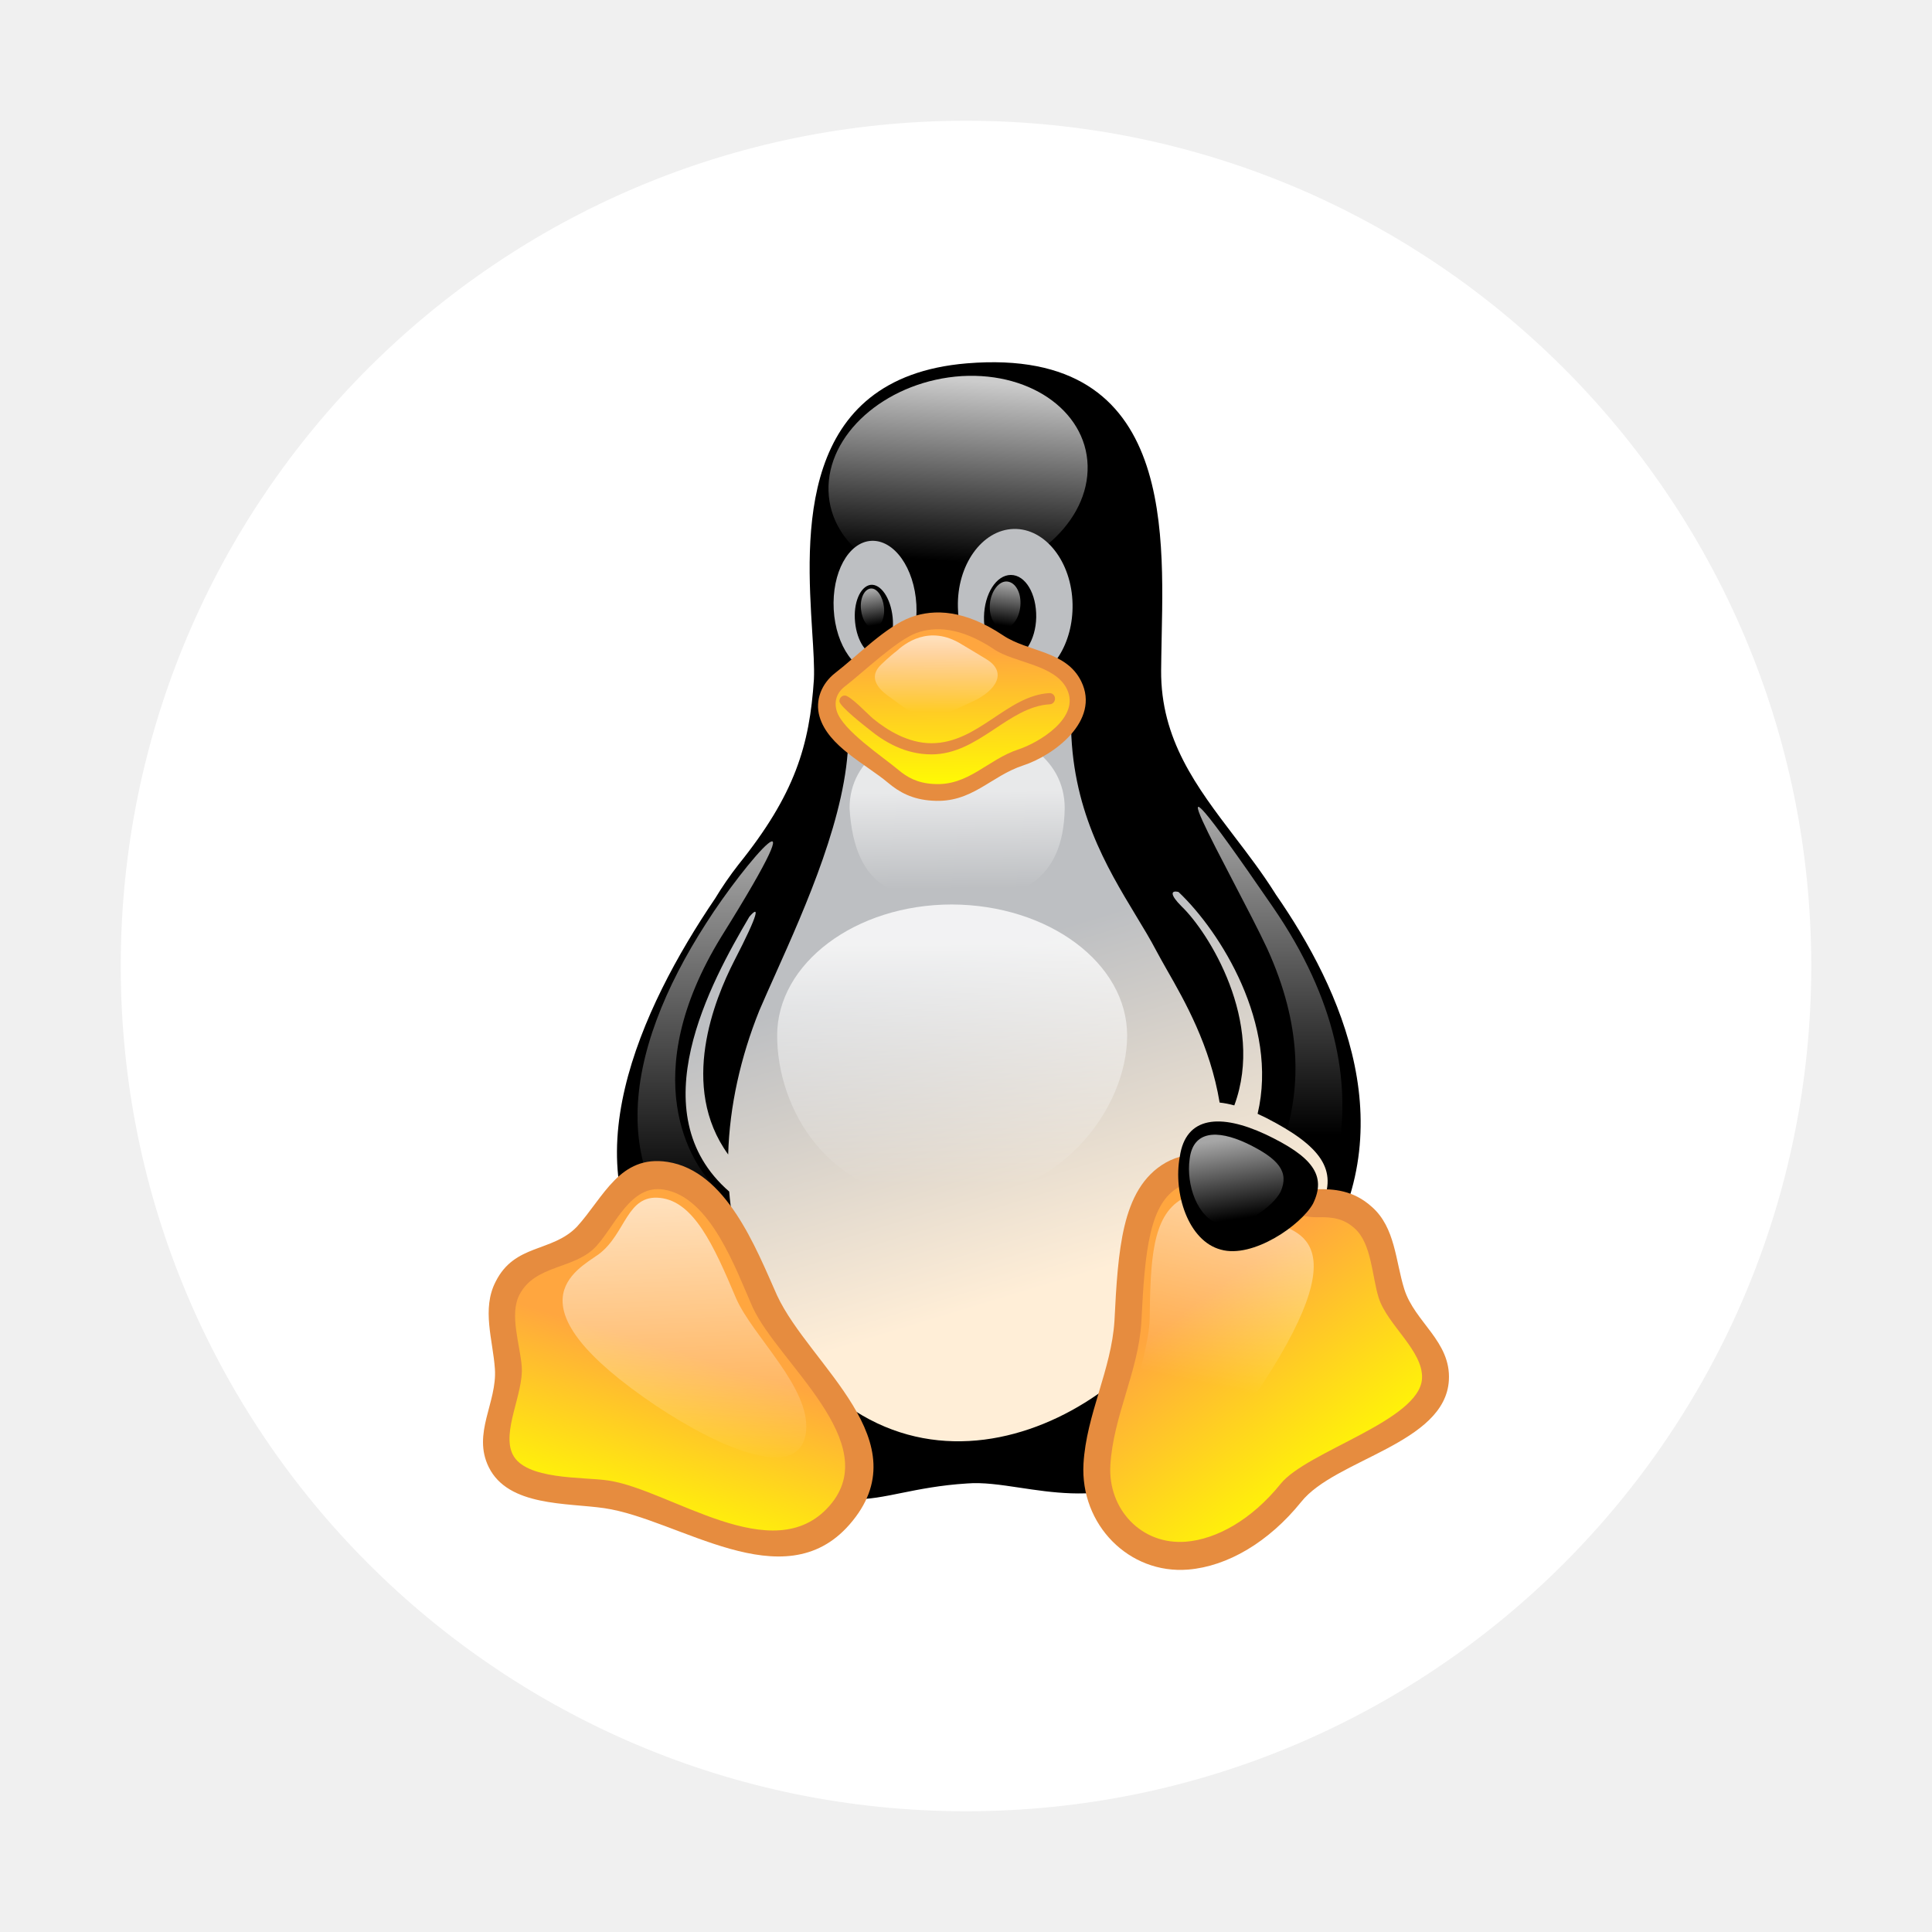
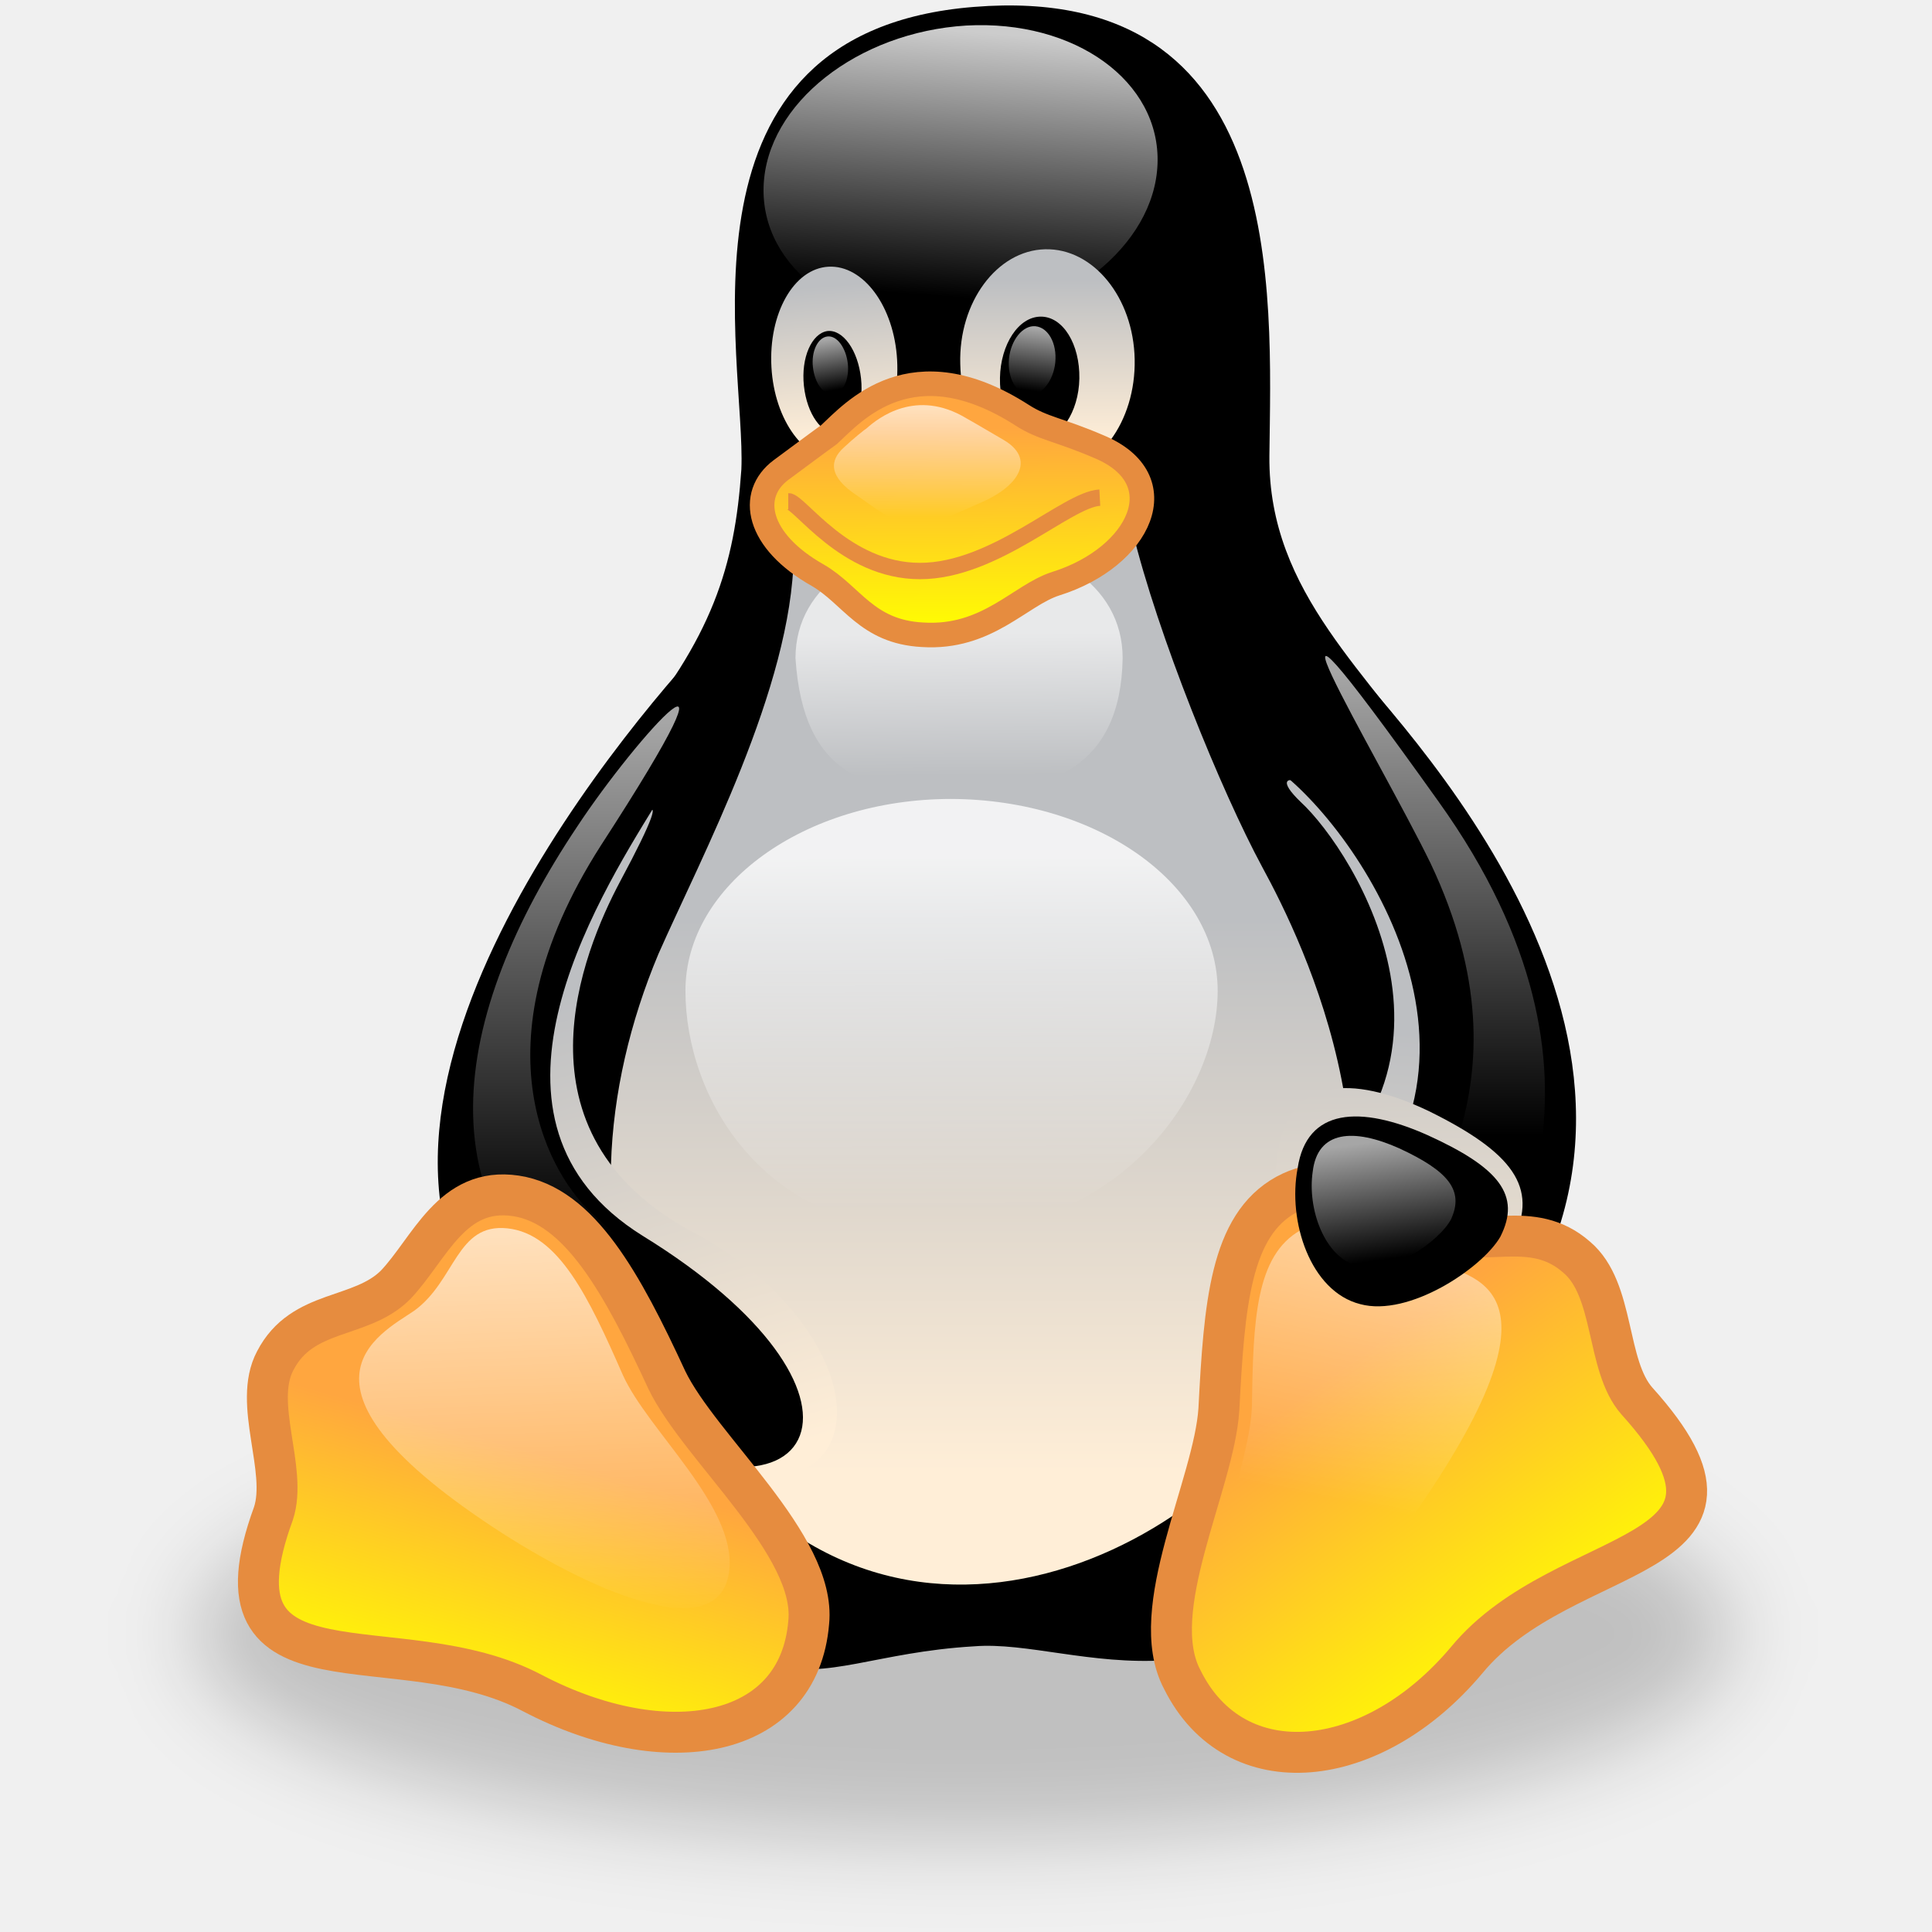
- <svg xmlns="http://www.w3.org/2000/svg" width="800px" height="800px" viewBox="0 0 32 32" fill="none">
-   <path d="M30 16C30 23.728 23.735 30 16 30C8.265 30 2 23.728 2 16C2 8.265 8.265 2 16 2C23.735 2 30 8.265 30 16Z" fill="white" />
-   <path d="M11.306 21.91C11.181 21.723 11.071 21.471 10.982 21.17C9.376 19.358 10.617 16.692 11.845 14.881C11.962 14.687 12.091 14.5 12.23 14.322C13.167 13.158 13.409 12.348 13.481 11.252C13.49 11.048 13.473 10.778 13.453 10.468C13.354 8.884 13.19 6.252 16.016 6.018C19.549 5.727 19.261 8.971 19.235 10.873C19.234 10.952 19.233 11.028 19.232 11.102C19.223 12.249 19.821 13.034 20.445 13.854C20.674 14.153 20.905 14.457 21.112 14.784C21.118 14.794 21.124 14.804 21.13 14.813C22.222 16.388 23.299 18.737 21.799 20.965C21.589 21.726 21.27 22.424 20.843 22.992C19.314 25.005 17.954 24.801 16.892 24.641C16.572 24.593 16.279 24.549 16.016 24.571C15.58 24.598 15.23 24.668 14.928 24.729C13.761 24.965 13.305 25.057 11.306 21.91Z" fill="#000000" />
-   <path d="M18.014 7.795C17.981 8.727 16.992 9.537 15.806 9.612C14.621 9.687 13.691 8.979 13.723 8.046C13.756 7.114 14.745 6.304 15.931 6.229C17.116 6.161 18.047 6.862 18.014 7.795Z" fill="url(#paint0_linear_87_7435)" />
-   <path fill-rule="evenodd" clip-rule="evenodd" d="M15.866 10.061C15.875 10.568 16.107 11 16.433 11.195C15.37 11.1 14.051 11.489 14.051 12.225C14.035 13.47 13.342 15.02 12.843 16.135C12.745 16.354 12.654 16.557 12.577 16.737C12.269 17.502 12.083 18.32 12.061 19.122C11.243 17.995 11.838 16.548 12.158 15.921C12.585 15.095 12.576 14.992 12.411 15.185C11.776 16.265 10.58 18.433 12.078 19.736C12.125 20.318 12.267 20.881 12.518 21.399C14.523 25.442 18.276 23.782 19.514 21.685C19.679 21.387 19.812 21.099 19.918 20.82C19.98 20.859 20.046 20.89 20.117 20.909C20.739 21.093 21.669 20.392 21.892 19.957C22.16 19.378 21.885 18.983 20.968 18.514C20.922 18.491 20.875 18.469 20.83 18.448C21.181 16.968 20.212 15.428 19.52 14.774C19.391 14.742 19.373 14.816 19.573 15.015C20.009 15.433 20.957 16.923 20.444 18.309C20.36 18.286 20.278 18.27 20.201 18.262C20.043 17.316 19.623 16.58 19.329 16.066C19.263 15.949 19.203 15.844 19.154 15.751C19.055 15.562 18.937 15.366 18.811 15.159C18.328 14.359 17.739 13.384 17.739 11.939C17.665 11.621 17.365 11.409 16.966 11.292C17.429 11.199 17.777 10.657 17.765 10.007C17.752 9.305 17.313 8.747 16.789 8.761C16.265 8.775 15.846 9.36 15.866 10.061ZM16.298 10.217C16.291 10.605 16.475 10.918 16.717 10.918C16.953 10.918 17.156 10.605 17.163 10.224C17.169 9.836 16.986 9.523 16.743 9.523C16.501 9.523 16.305 9.836 16.298 10.217Z" fill="url(#paint1_linear_87_7435)" />
-   <path fill-rule="evenodd" clip-rule="evenodd" d="M14.556 11.15C14.935 11.129 15.211 10.619 15.178 10.013C15.145 9.408 14.811 8.938 14.431 8.958C14.051 8.979 13.776 9.489 13.809 10.095C13.842 10.701 14.176 11.17 14.556 11.15ZM14.785 10.224C14.818 10.544 14.7 10.816 14.529 10.844C14.359 10.864 14.195 10.626 14.163 10.306C14.13 9.986 14.248 9.714 14.418 9.687C14.588 9.666 14.752 9.904 14.785 10.224Z" fill="url(#paint2_linear_87_7435)" />
-   <path d="M16.396 10C16.376 10.217 16.475 10.394 16.612 10.408C16.75 10.422 16.881 10.251 16.9 10.04C16.92 9.823 16.822 9.646 16.684 9.632C16.547 9.618 16.416 9.789 16.396 10Z" fill="url(#paint3_linear_87_7435)" />
-   <path d="M14.641 10.054C14.661 10.231 14.589 10.388 14.484 10.401C14.379 10.415 14.281 10.279 14.261 10.095C14.241 9.918 14.313 9.762 14.418 9.748C14.523 9.734 14.621 9.877 14.641 10.054Z" fill="url(#paint4_linear_87_7435)" />
-   <path d="M18.669 17.152C18.669 18.35 17.562 19.902 15.662 19.889C13.704 19.902 12.872 18.35 12.872 17.152C12.872 15.955 14.169 14.981 15.767 14.981C17.372 14.988 18.669 15.955 18.669 17.152Z" fill="url(#paint5_linear_87_7435)" />
-   <path d="M17.635 13.389C17.615 14.628 16.835 14.921 15.853 14.921C14.87 14.921 14.156 14.737 14.071 13.389C14.071 12.545 14.87 12.055 15.853 12.055C16.835 12.048 17.635 12.539 17.635 13.389Z" fill="url(#paint6_linear_87_7435)" />
-   <path d="M11.694 15.295C12.336 14.281 13.691 12.722 11.949 15.512C10.534 17.813 11.425 19.29 11.884 19.698C13.207 20.923 13.154 21.747 12.113 21.1C9.879 19.718 10.344 17.391 11.694 15.295Z" fill="url(#paint7_linear_87_7435)" />
-   <path d="M20.988 15.71C20.431 14.519 18.663 11.497 21.073 15.009C23.268 18.187 21.728 20.399 21.453 20.617C21.178 20.835 20.255 21.277 20.523 20.508C20.798 19.739 22.161 18.283 20.988 15.71Z" fill="url(#paint8_linear_87_7435)" />
-   <path d="M11.209 25.102C9.742 24.292 7.613 25.259 8.386 23.067C8.543 22.57 8.156 21.822 8.405 21.338C8.7 20.746 9.336 20.876 9.715 20.481C10.089 20.073 10.325 19.365 11.025 19.474C11.72 19.582 12.185 20.467 12.67 21.556C13.03 22.332 14.301 23.428 14.215 24.299C14.111 25.633 12.65 25.885 11.209 25.102Z" fill="url(#paint9_linear_87_7435)" />
-   <path fill-rule="evenodd" clip-rule="evenodd" d="M9.877 20.64C9.52 21.031 8.865 20.937 8.602 21.448C8.433 21.776 8.617 22.28 8.642 22.639C8.673 23.082 8.305 23.711 8.492 24.09C8.703 24.515 9.653 24.46 10.071 24.521C11.102 24.672 12.806 26.006 13.739 24.941C14.65 23.9 12.898 22.582 12.468 21.657C12.189 21.029 11.771 19.825 10.992 19.703C10.443 19.617 10.193 20.294 9.877 20.64ZM11.058 19.245C12.028 19.397 12.513 20.654 12.871 21.457C13.414 22.623 15.275 23.875 14.069 25.253C12.973 26.504 11.244 25.16 10.009 24.98C9.392 24.89 8.419 24.955 8.096 24.302C7.818 23.74 8.236 23.232 8.197 22.672C8.164 22.195 7.976 21.683 8.208 21.231C8.525 20.595 9.139 20.748 9.555 20.319C9.998 19.833 10.263 19.121 11.058 19.245Z" fill="#E68C3F" />
-   <path d="M21.381 24.728C22.456 23.373 24.846 23.652 23.235 21.794C22.895 21.393 22.999 20.535 22.58 20.168C22.089 19.719 21.545 20.086 21.047 19.855C20.549 19.603 20.026 19.12 19.416 19.46C18.807 19.807 18.742 20.706 18.683 21.89C18.63 22.741 17.884 24.163 18.283 24.946C18.86 26.157 20.36 25.994 21.381 24.728Z" fill="url(#paint10_linear_87_7435)" />
-   <path fill-rule="evenodd" clip-rule="evenodd" d="M21.81 19.698C22.085 19.691 22.415 19.71 22.725 19.992C23.11 20.332 23.114 20.887 23.259 21.351C23.431 21.901 24.034 22.215 23.998 22.86C23.939 23.914 22.114 24.168 21.552 24.876C21.012 25.545 20.33 25.943 19.682 25.997C18.7 26.078 17.889 25.252 17.946 24.244C17.993 23.428 18.409 22.686 18.459 21.876C18.488 21.29 18.52 20.746 18.626 20.305C18.733 19.859 18.926 19.475 19.308 19.257C20.145 18.789 20.954 19.721 21.81 19.698ZM19.522 19.664C19.295 19.793 19.151 20.032 19.059 20.417C18.965 20.807 18.934 21.307 18.904 21.905C18.854 22.716 18.438 23.457 18.391 24.271C18.35 24.997 18.907 25.596 19.647 25.535C20.148 25.493 20.727 25.176 21.209 24.58C21.64 24.037 23.514 23.534 23.553 22.833C23.578 22.375 22.977 21.946 22.835 21.494C22.724 21.141 22.719 20.593 22.436 20.345C22.255 20.18 22.064 20.155 21.821 20.161C21.116 20.18 20.176 19.299 19.522 19.664Z" fill="#E68C3F" />
-   <path d="M20.916 22.917C22.579 20.365 21.341 20.386 20.922 20.188C20.503 19.984 20.064 19.582 19.573 19.862C19.081 20.147 19.055 20.882 19.042 21.849C19.023 22.543 18.466 23.707 18.8 24.353C19.206 25.109 20.189 24.013 20.916 22.917Z" fill="url(#paint11_linear_87_7435)" />
-   <path d="M10.868 23.285C8.379 21.61 9.545 21.039 9.918 20.773C10.37 20.433 10.377 19.78 10.934 19.841C11.49 19.902 11.818 20.617 12.191 21.502C12.466 22.134 13.423 22.978 13.351 23.707C13.259 24.564 11.942 23.999 10.868 23.285Z" fill="url(#paint12_linear_87_7435)" />
-   <path d="M21.748 19.936C21.552 20.29 20.753 20.848 20.222 20.698C19.678 20.555 19.429 19.759 19.541 19.16C19.639 18.48 20.222 18.446 20.956 18.786C21.735 19.154 21.977 19.467 21.748 19.936Z" fill="#000000" />
-   <path d="M21.211 19.739C21.086 19.984 20.562 20.372 20.195 20.27C19.829 20.168 19.645 19.616 19.704 19.201C19.757 18.732 20.15 18.704 20.648 18.936C21.185 19.194 21.355 19.412 21.211 19.739Z" fill="url(#paint13_linear_87_7435)" />
-   <path d="M14.437 10.858C14.699 10.606 15.335 9.837 16.54 10.64C16.763 10.79 16.946 10.803 17.372 10.994C18.23 11.361 17.824 12.246 16.907 12.545C16.514 12.675 16.16 13.171 15.453 13.124C14.844 13.09 14.686 12.675 14.313 12.45C13.651 12.062 13.553 11.538 13.913 11.259C14.274 10.98 14.411 10.878 14.437 10.858Z" fill="url(#paint14_linear_87_7435)" />
-   <path fill-rule="evenodd" clip-rule="evenodd" d="M13.993 11.37C13.856 11.476 13.813 11.617 13.858 11.773C13.951 12.094 14.622 12.534 14.878 12.75C15.024 12.873 15.191 12.97 15.461 12.985C16.039 13.024 16.36 12.579 16.867 12.413C17.2 12.304 17.904 11.888 17.671 11.412C17.472 11.005 16.801 10.98 16.468 10.756C15.894 10.374 15.476 10.377 15.179 10.484C14.853 10.602 14.289 11.142 13.993 11.37ZM15.091 10.222C15.478 10.082 15.981 10.102 16.613 10.523C17.028 10.802 17.659 10.775 17.909 11.286C18.228 11.937 17.456 12.512 16.947 12.678C16.402 12.857 16.098 13.306 15.445 13.262C15.106 13.243 14.888 13.116 14.71 12.966C14.341 12.656 13.716 12.361 13.574 11.869C13.495 11.597 13.61 11.32 13.833 11.147C14.194 10.868 14.682 10.369 15.091 10.222Z" fill="#E68C3F" />
-   <path fill-rule="evenodd" clip-rule="evenodd" d="M17.474 11.567C17.477 11.618 17.439 11.662 17.39 11.665C16.697 11.704 16.21 12.495 15.427 12.495C14.989 12.495 14.642 12.284 14.394 12.08C14.344 12.04 13.903 11.7 13.903 11.613C13.903 11.562 13.943 11.52 13.992 11.52C14.085 11.52 14.363 11.822 14.466 11.907C14.7 12.098 15.046 12.31 15.427 12.31C16.202 12.31 16.678 11.52 17.381 11.48C17.43 11.477 17.472 11.516 17.474 11.567Z" fill="#E68C3F" />
-   <path d="M14.844 10.789C14.975 10.667 15.388 10.333 15.931 10.674C16.049 10.742 16.167 10.816 16.338 10.919C16.685 11.13 16.515 11.436 16.095 11.626C15.905 11.708 15.591 11.885 15.355 11.871C15.093 11.844 14.916 11.667 14.746 11.552C14.425 11.334 14.445 11.15 14.595 11.007C14.707 10.898 14.831 10.796 14.844 10.789Z" fill="url(#paint15_linear_87_7435)" />
+ <svg xmlns="http://www.w3.org/2000/svg" width="800px" height="800px" viewBox="-19.5 0 295 295" version="1.1" preserveAspectRatio="xMidYMid">
  <defs>
-     <linearGradient id="paint0_linear_87_7435" x1="16.058" y1="6.306" x2="15.836" y2="9.306" gradientUnits="userSpaceOnUse">
-       <stop stop-color="white" stop-opacity="0.8" />
-       <stop offset="1" stop-color="white" stop-opacity="0" />
-     </linearGradient>
-     <linearGradient id="paint1_linear_87_7435" x1="12.897" y1="22.672" x2="11.251" y2="17.272" gradientUnits="userSpaceOnUse">
-       <stop stop-color="#FFEED7" />
-       <stop offset="1" stop-color="#BDBFC2" />
-     </linearGradient>
-     <linearGradient id="paint2_linear_87_7435" x1="12.897" y1="22.672" x2="11.251" y2="17.272" gradientUnits="userSpaceOnUse">
-       <stop stop-color="#FFEED7" />
-       <stop offset="1" stop-color="#BDBFC2" />
-     </linearGradient>
-     <linearGradient id="paint3_linear_87_7435" x1="16.668" y1="9.655" x2="16.575" y2="10.354" gradientUnits="userSpaceOnUse">
-       <stop stop-color="white" stop-opacity="0.65" />
-       <stop offset="1" stop-color="white" stop-opacity="0" />
-     </linearGradient>
-     <linearGradient id="paint4_linear_87_7435" x1="14.434" y1="9.783" x2="14.534" y2="10.348" gradientUnits="userSpaceOnUse">
-       <stop stop-color="white" stop-opacity="0.65" />
-       <stop offset="1" stop-color="white" stop-opacity="0" />
-     </linearGradient>
-     <linearGradient id="paint5_linear_87_7435" x1="15.761" y1="15.631" x2="15.778" y2="19.627" gradientUnits="userSpaceOnUse">
-       <stop stop-color="white" stop-opacity="0.8" />
-       <stop offset="1" stop-color="white" stop-opacity="0" />
-     </linearGradient>
-     <linearGradient id="paint6_linear_87_7435" x1="15.85" y1="13.125" x2="15.869" y2="14.714" gradientUnits="userSpaceOnUse">
-       <stop stop-color="white" stop-opacity="0.65" />
-       <stop offset="1" stop-color="white" stop-opacity="0" />
-     </linearGradient>
-     <linearGradient id="paint7_linear_87_7435" x1="11.72" y1="14.105" x2="11.72" y2="19.937" gradientUnits="userSpaceOnUse">
-       <stop stop-color="white" stop-opacity="0.65" />
-       <stop offset="1" stop-color="white" stop-opacity="0" />
-     </linearGradient>
-     <linearGradient id="paint8_linear_87_7435" x1="21.033" y1="13.536" x2="21.031" y2="18.805" gradientUnits="userSpaceOnUse">
-       <stop stop-color="white" stop-opacity="0.65" />
-       <stop offset="1" stop-color="white" stop-opacity="0" />
-     </linearGradient>
-     <linearGradient id="paint9_linear_87_7435" x1="11.429" y1="22.437" x2="10.535" y2="25.421" gradientUnits="userSpaceOnUse">
-       <stop stop-color="#FFA63F" />
-       <stop offset="1" stop-color="#FFFF00" />
-     </linearGradient>
-     <linearGradient id="paint10_linear_87_7435" x1="19.882" y1="21.53" x2="22.266" y2="24.78" gradientUnits="userSpaceOnUse">
-       <stop stop-color="#FFA63F" />
-       <stop offset="1" stop-color="#FFFF00" />
-     </linearGradient>
-     <linearGradient id="paint11_linear_87_7435" x1="20.52" y1="18.933" x2="19.686" y2="22.86" gradientUnits="userSpaceOnUse">
-       <stop stop-color="white" stop-opacity="0.65" />
-       <stop offset="1" stop-color="white" stop-opacity="0" />
-     </linearGradient>
-     <linearGradient id="paint12_linear_87_7435" x1="11.246" y1="19.904" x2="11.412" y2="24.324" gradientUnits="userSpaceOnUse">
-       <stop stop-color="white" stop-opacity="0.65" />
-       <stop offset="1" stop-color="white" stop-opacity="0" />
-     </linearGradient>
-     <linearGradient id="paint13_linear_87_7435" x1="20.375" y1="18.862" x2="20.569" y2="20.182" gradientUnits="userSpaceOnUse">
-       <stop stop-color="white" stop-opacity="0.65" />
-       <stop offset="1" stop-color="white" stop-opacity="0" />
-     </linearGradient>
-     <linearGradient id="paint14_linear_87_7435" x1="15.764" y1="10.784" x2="15.78" y2="13.11" gradientUnits="userSpaceOnUse">
-       <stop stop-color="#FFA63F" />
-       <stop offset="1" stop-color="#FFFF00" />
-     </linearGradient>
-     <linearGradient id="paint15_linear_87_7435" x1="15.511" y1="10.564" x2="15.506" y2="11.794" gradientUnits="userSpaceOnUse">
-       <stop stop-color="white" stop-opacity="0.65" />
-       <stop offset="1" stop-color="white" stop-opacity="0" />
+     <filter x="-50%" y="-50%" width="200%" height="200%" filterUnits="objectBoundingBox" id="filter-1">
+       <feOffset dx="0" dy="0" in="SourceAlpha" result="shadowOffsetOuter1">
+ 
+ </feOffset>
+       <feGaussianBlur stdDeviation="6.5" in="shadowOffsetOuter1" result="shadowBlurOuter1">
+ 
+ </feGaussianBlur>
+     </filter>
+     <linearGradient x1="48.548%" y1="115.276%" x2="51.047%" y2="41.364%" id="linearGradient-2">
+       <stop stop-color="#FFEED7" offset="0%">
+ 
+ </stop>
+       <stop stop-color="#BDBFC2" offset="100%">
+ 
+ </stop>
+     </linearGradient>
+     <linearGradient x1="54.407%" y1="2.404%" x2="46.175%" y2="90.542%" id="linearGradient-3">
+       <stop stop-color="#FFFFFF" stop-opacity="0.8" offset="0%">
+ 
+ </stop>
+       <stop stop-color="#FFFFFF" stop-opacity="0" offset="100%">
+ 
+ </stop>
+     </linearGradient>
+     <linearGradient x1="51.86%" y1="88.248%" x2="47.947%" y2="9.748%" id="linearGradient-4">
+       <stop stop-color="#FFEED7" offset="0%">
+ 
+ </stop>
+       <stop stop-color="#BDBFC2" offset="100%">
+ 
+ </stop>
+     </linearGradient>
+     <linearGradient x1="49.925%" y1="85.49%" x2="49.924%" y2="13.811%" id="linearGradient-5">
+       <stop stop-color="#FFEED7" offset="0%">
+ 
+ </stop>
+       <stop stop-color="#BDBFC2" offset="100%">
+ 
+ </stop>
+     </linearGradient>
+     <linearGradient x1="53.901%" y1="3.102%" x2="45.956%" y2="93.895%" id="linearGradient-6">
+       <stop stop-color="#FFFFFF" stop-opacity="0.65" offset="0%">
+ 
+ </stop>
+       <stop stop-color="#FFFFFF" stop-opacity="0" offset="100%">
+ 
+ </stop>
+     </linearGradient>
+     <linearGradient x1="45.593%" y1="5.475%" x2="54.811%" y2="93.524%" id="linearGradient-7">
+       <stop stop-color="#FFFFFF" stop-opacity="0.65" offset="0%">
+ 
+ </stop>
+       <stop stop-color="#FFFFFF" stop-opacity="0" offset="100%">
+ 
+ </stop>
+     </linearGradient>
+     <linearGradient x1="49.984%" y1="89.845%" x2="49.984%" y2="40.632%" id="linearGradient-8">
+       <stop stop-color="#FFEED7" offset="0%">
+ 
+ </stop>
+       <stop stop-color="#BDBFC2" offset="100%">
+ 
+ </stop>
+     </linearGradient>
+     <linearGradient x1="53.505%" y1="99.975%" x2="42.746%" y2="23.545%" id="linearGradient-9">
+       <stop stop-color="#FFEED7" offset="0%">
+ 
+ </stop>
+       <stop stop-color="#BDBFC2" offset="100%">
+ 
+ </stop>
+     </linearGradient>
+     <linearGradient x1="49.841%" y1="13.229%" x2="50.241%" y2="94.673%" id="linearGradient-10">
+       <stop stop-color="#FFFFFF" stop-opacity="0.8" offset="0%">
+ 
+ </stop>
+       <stop stop-color="#FFFFFF" stop-opacity="0" offset="100%">
+ 
+ </stop>
+     </linearGradient>
+     <linearGradient x1="49.927%" y1="37.327%" x2="50.727%" y2="92.782%" id="linearGradient-11">
+       <stop stop-color="#FFFFFF" stop-opacity="0.65" offset="0%">
+ 
+ </stop>
+       <stop stop-color="#FFFFFF" stop-opacity="0" offset="100%">
+ 
+ </stop>
+     </linearGradient>
+     <linearGradient x1="49.876%" y1="2.299%" x2="49.876%" y2="81.204%" id="linearGradient-12">
+       <stop stop-color="#FFFFFF" stop-opacity="0.65" offset="0%">
+ 
+ </stop>
+       <stop stop-color="#FFFFFF" stop-opacity="0" offset="100%">
+ 
+ </stop>
+     </linearGradient>
+     <linearGradient x1="49.833%" y1="2.272%" x2="49.824%" y2="71.799%" id="linearGradient-13">
+       <stop stop-color="#FFFFFF" stop-opacity="0.65" offset="0%">
+ 
+ </stop>
+       <stop stop-color="#FFFFFF" stop-opacity="0" offset="100%">
+ 
+ </stop>
+     </linearGradient>
+     <linearGradient x1="53.467%" y1="48.921%" x2="38.949%" y2="98.1%" id="linearGradient-14">
+       <stop stop-color="#FFA63F" offset="0%">
+ 
+ </stop>
+       <stop stop-color="#FFFF00" offset="100%">
+ 
+ </stop>
+     </linearGradient>
+     <linearGradient x1="52.373%" y1="143.009%" x2="47.579%" y2="-64.622%" id="linearGradient-15">
+       <stop stop-color="#FFEED7" offset="0%">
+ 
+ </stop>
+       <stop stop-color="#BDBFC2" offset="100%">
+ 
+ </stop>
+     </linearGradient>
+     <linearGradient x1="30.581%" y1="34.024%" x2="65.887%" y2="89.175%" id="linearGradient-16">
+       <stop stop-color="#FFA63F" offset="0%">
+ 
+ </stop>
+       <stop stop-color="#FFFF00" offset="100%">
+ 
+ </stop>
+     </linearGradient>
+     <linearGradient x1="59.572%" y1="-17.216%" x2="48.361%" y2="66.118%" id="linearGradient-17">
+       <stop stop-color="#FFFFFF" stop-opacity="0.65" offset="0%">
+ 
+ </stop>
+       <stop stop-color="#FFFFFF" stop-opacity="0" offset="100%">
+ 
+ </stop>
+     </linearGradient>
+     <linearGradient x1="47.769%" y1="1.565%" x2="51.373%" y2="104.313%" id="linearGradient-18">
+       <stop stop-color="#FFFFFF" stop-opacity="0.65" offset="0%">
+ 
+ </stop>
+       <stop stop-color="#FFFFFF" stop-opacity="0" offset="100%">
+ 
+ </stop>
+     </linearGradient>
+     <linearGradient x1="43.55%" y1="4.533%" x2="57.114%" y2="92.827%" id="linearGradient-19">
+       <stop stop-color="#FFFFFF" stop-opacity="0.65" offset="0%">
+ 
+ </stop>
+       <stop stop-color="#FFFFFF" stop-opacity="0" offset="100%">
+ 
+ </stop>
+     </linearGradient>
+     <linearGradient x1="49.733%" y1="17.609%" x2="50.558%" y2="99.385%" id="linearGradient-20">
+       <stop stop-color="#FFA63F" offset="0%">
+ 
+ </stop>
+       <stop stop-color="#FFFF00" offset="100%">
+ 
+ </stop>
+     </linearGradient>
+     <linearGradient x1="50.17%" y1="2.89%" x2="49.68%" y2="94.17%" id="linearGradient-21">
+       <stop stop-color="#FFFFFF" stop-opacity="0.65" offset="0%">
+ 
+ </stop>
+       <stop stop-color="#FFFFFF" stop-opacity="0" offset="100%">
+ 
+ </stop>
    </linearGradient>
  </defs>
+   <g fill="none">
+     <g transform="translate(10, 0)">
+       <path d="M235.125,249.359 C235.125,266.714 182.508,280.856 117.585,280.856 C52.662,280.856 0.044,266.806 0.044,249.359 L0.044,249.359 C0.044,232.003 52.662,217.861 117.585,217.861 C182.508,217.861 235.034,232.003 235.125,249.359 L235.125,249.359 L235.125,249.359 Z" fill="#000000" fill-opacity="0.2" filter="url(#filter-1)">
+ 
+ </path>
+       <path d="M53.213,215.474 C41.826,199.128 39.622,145.868 66.16,113.085 C79.292,97.382 82.69,86.454 83.7,71.67 C84.434,54.865 71.854,4.819 119.237,1.054 C167.264,-2.803 164.601,44.58 164.325,69.65 C164.142,90.77 179.844,102.8 190.68,119.329 C210.607,149.633 208.954,201.791 186.915,230.075 C158.999,265.429 135.124,250.093 119.237,251.379 C89.485,253.124 88.475,268.918 53.213,215.474 L53.213,215.474 Z" fill="#000000">
+ 
+ </path>
+       <path d="M169.101,122.451 C177.365,130.073 198.761,164.142 164.876,185.446 C152.939,192.884 175.529,221.167 186.364,207.485 C205.557,182.875 193.343,143.572 181.773,129.522 C174.059,119.605 162.122,115.748 169.101,122.451 L169.101,122.451 Z" fill="url(#linearGradient-2)">
+ 
+ </path>
+       <path d="M166.805,117.86 C180.395,128.879 205.097,167.447 169.009,192.608 C157.163,200.414 179.477,225.116 192.058,212.535 C235.676,168.641 190.956,118.227 175.529,100.871 C161.754,85.72 149.541,104.361 166.805,117.86 L166.805,117.86 Z" stroke="#000000" stroke-width="0.977" fill="#000000">
+ 
+ </path>
+       <path d="M147.245,25.021 C146.786,37.601 132.92,48.529 116.299,49.539 C99.678,50.549 86.638,40.999 87.097,28.419 L87.097,28.419 C87.557,15.838 101.423,4.91 118.044,3.9 C134.665,2.982 147.704,12.44 147.245,25.021 L147.245,25.021 L147.245,25.021 Z" fill="url(#linearGradient-3)">
+ 
+ </path>
+       <path d="M107.483,54.957 C107.943,63.13 104.086,70.017 98.76,70.292 C93.434,70.568 88.75,64.232 88.291,56.059 L88.291,56.059 C87.832,47.886 91.689,40.999 97.015,40.724 C102.341,40.448 107.024,46.784 107.483,54.957 L107.483,54.957 L107.483,54.957 Z" fill="url(#linearGradient-4)">
+ 
+ </path>
+       <path d="M117.125,55.6 C117.309,65.058 123.462,72.588 130.808,72.405 C138.154,72.221 143.939,64.415 143.756,54.865 L143.756,54.865 C143.572,45.407 137.42,37.877 130.073,38.061 C122.727,38.244 116.85,46.142 117.125,55.6 L117.125,55.6 L117.125,55.6 Z" fill="url(#linearGradient-5)">
+ 
+ </path>
+       <path d="M123.186,57.712 C123.094,62.946 125.665,67.17 129.063,67.17 C132.369,67.17 135.216,62.946 135.308,57.804 L135.308,57.804 C135.399,52.57 132.828,48.345 129.43,48.345 C126.033,48.345 123.278,52.57 123.186,57.712 L123.186,57.712 L123.186,57.712 Z" fill="#000000">
+ 
+ </path>
+       <path d="M101.974,57.804 C102.433,62.12 100.78,65.793 98.392,66.16 C96.005,66.436 93.709,63.222 93.25,58.906 L93.25,58.906 C92.791,54.59 94.444,50.917 96.831,50.549 C99.219,50.274 101.515,53.488 101.974,57.804 L101.974,57.804 L101.974,57.804 Z" fill="#000000">
+ 
+ </path>
+       <path d="M124.564,54.773 C124.288,57.712 125.665,60.099 127.594,60.283 C129.522,60.467 131.359,58.171 131.634,55.324 L131.634,55.324 C131.91,52.386 130.532,49.998 128.604,49.815 C126.676,49.631 124.839,51.927 124.564,54.773 L124.564,54.773 L124.564,54.773 Z" fill="url(#linearGradient-6)">
+ 
+ </path>
+       <path d="M99.953,55.508 C100.229,57.896 99.219,60.008 97.75,60.191 C96.28,60.375 94.903,58.538 94.627,56.059 L94.627,56.059 C94.352,53.671 95.362,51.559 96.831,51.376 C98.301,51.192 99.678,53.12 99.953,55.508 L99.953,55.508 L99.953,55.508 Z" fill="url(#linearGradient-7)">
+ 
+ </path>
+       <path d="M71.027,145.684 C77.547,130.899 91.413,104.912 91.689,84.801 C91.689,68.823 139.532,64.966 143.388,80.945 C147.245,96.923 156.979,120.798 163.223,132.369 C169.468,143.847 187.558,180.487 168.274,212.443 C150.918,240.727 98.301,263.133 70.201,208.587 C60.651,189.67 62.395,166.254 71.027,145.684 L71.027,145.684 Z" fill="url(#linearGradient-8)">
+ 
+ </path>
+       <path d="M65.15,134.664 C59.549,145.225 47.978,172.957 76.262,188.109 C106.657,204.271 106.565,237.421 70.017,221.626 C36.592,207.393 51.376,149.724 60.743,135.95 C66.803,126.308 75.986,114.462 65.15,134.664 L65.15,134.664 Z" fill="url(#linearGradient-9)">
+ 
+ </path>
+       <path d="M69.925,122.727 C61.018,137.236 39.714,171.396 68.273,189.211 C106.657,212.811 95.821,236.319 60.743,215.106 C11.339,185.538 54.774,125.849 74.517,103.075 C97.107,77.547 78.833,107.759 69.925,122.727 L69.925,122.727 Z" stroke="#000000" stroke-width="1.25" fill="#000000">
+ 
+ </path>
+       <path d="M156.428,151.285 C156.428,167.447 140.909,188.384 114.279,188.201 C86.822,188.384 75.16,167.447 75.16,151.285 C75.16,135.124 93.342,121.992 115.748,121.992 C138.246,122.084 156.428,135.124 156.428,151.285 L156.428,151.285 Z" fill="url(#linearGradient-10)">
+ 
+ </path>
+       <path d="M141.919,100.504 C141.644,117.217 130.716,121.166 116.942,121.166 C103.167,121.166 93.158,118.686 91.964,100.504 C91.964,89.117 103.167,82.506 116.942,82.506 C130.716,82.414 141.919,89.026 141.919,100.504 L141.919,100.504 Z" fill="url(#linearGradient-11)">
+ 
+ </path>
+       <path d="M58.63,126.216 C67.63,112.534 86.638,91.505 62.212,129.155 C42.377,160.193 54.866,180.12 61.294,185.629 C79.843,202.159 79.108,213.27 64.508,204.546 C33.194,185.905 39.714,154.499 58.63,126.216 L58.63,126.216 Z" fill="url(#linearGradient-12)">
+ 
+ </path>
+       <path d="M188.936,131.818 C181.13,115.748 156.336,74.976 190.129,122.359 C220.892,165.243 199.312,195.088 195.455,198.026 C191.599,200.965 178.651,206.934 182.416,196.557 C186.273,186.18 205.373,166.529 188.936,131.818 L188.936,131.818 Z" fill="url(#linearGradient-13)">
+ 
+ </path>
+       <path d="M51.835,258.542 C31.266,247.614 1.421,260.654 12.257,231.085 C14.461,224.381 9.043,214.28 12.532,207.76 C16.665,199.771 25.572,201.516 30.898,196.19 C36.132,190.68 39.438,181.13 49.264,182.599 C58.998,184.068 65.518,196.006 72.313,210.699 C77.364,221.167 95.178,235.952 93.985,247.706 C92.515,265.704 72.037,269.102 51.835,258.542 L51.835,258.542 Z" stroke="#E68C3F" stroke-width="6.25" fill="url(#linearGradient-14)">
+ 
+ </path>
+       <path d="M201.608,189.119 C198.486,194.996 185.446,204.454 176.722,201.975 C167.907,199.587 163.866,186.18 165.611,175.987 C167.264,164.601 176.722,163.958 188.66,169.651 C201.516,175.987 205.373,181.313 201.608,189.119 L201.608,189.119 Z" fill="url(#linearGradient-15)">
+ 
+ </path>
+       <path d="M194.445,253.491 C209.505,235.217 243.023,238.982 220.433,213.913 C215.658,208.495 217.127,196.924 211.25,191.966 C204.363,185.905 196.741,190.864 189.762,187.742 C182.783,184.344 175.437,177.824 166.897,182.415 C158.357,187.099 157.438,199.22 156.612,215.198 C155.877,226.677 145.409,245.869 151.01,256.429 C159.091,272.775 180.12,270.571 194.445,253.491 L194.445,253.491 Z" stroke="#E68C3F" stroke-width="6.251" fill="url(#linearGradient-16)">
+ 
+ </path>
+       <path d="M187.925,229.064 C211.25,194.629 193.894,194.904 188.017,192.241 C182.14,189.486 175.988,184.068 169.101,187.833 C162.213,191.69 161.846,201.608 161.662,214.647 C161.387,224.014 153.581,239.717 158.265,248.44 C163.958,258.633 177.732,243.849 187.925,229.064 L187.925,229.064 Z" fill="url(#linearGradient-17)">
+ 
+ </path>
+       <path d="M47.06,234.023 C12.165,211.433 28.511,203.72 33.745,200.138 C40.081,195.547 40.173,186.731 47.978,187.558 C55.784,188.384 60.375,198.026 65.609,209.964 C69.466,218.504 82.873,229.891 81.863,239.717 C80.578,251.287 62.12,243.665 47.06,234.023 L47.06,234.023 Z" fill="url(#linearGradient-18)">
+ 
+ </path>
+       <path d="M199.588,188.843 C196.833,193.619 185.63,201.149 178.192,199.128 C170.57,197.2 167.08,186.456 168.641,178.375 C170.019,169.192 178.192,168.733 188.476,173.324 C199.404,178.283 202.802,182.507 199.588,188.843 L199.588,188.843 Z" fill="#000000">
+ 
+ </path>
+       <path d="M192.058,186.18 C190.313,189.486 182.967,194.72 177.824,193.343 C172.682,191.966 170.111,184.528 170.937,178.926 C171.672,172.59 177.181,172.222 184.16,175.345 C191.69,178.834 194.078,181.773 192.058,186.18 L192.058,186.18 Z" fill="url(#linearGradient-19)">
+ 
+ </path>
+       <path d="M97.107,66.344 C100.78,62.946 109.687,52.57 126.584,63.405 C129.706,65.426 132.277,65.609 138.246,68.18 C150.276,73.139 144.582,85.077 131.726,89.117 C126.216,90.862 121.258,97.566 111.34,96.923 C102.8,96.464 100.596,90.862 95.362,87.832 C86.087,82.598 84.71,75.527 89.76,71.762 C94.811,67.997 96.739,66.619 97.107,66.344 L97.107,66.344 Z" stroke="#E68C3F" stroke-width="3.75" fill="url(#linearGradient-20)">
+ 
+ </path>
+       <path d="M138.43,75.986 C133.379,76.261 122.451,87.189 110.973,87.189 C99.494,87.189 92.607,76.537 90.862,76.537" stroke="#E68C3F" stroke-width="2.5">
+ 
+ </path>
+       <path d="M102.8,65.426 C104.637,63.773 110.422,59.273 118.044,63.864 C119.697,64.783 121.35,65.793 123.737,67.17 C128.604,70.017 126.216,74.149 120.339,76.72 C117.676,77.822 113.269,80.21 109.963,80.026 C106.29,79.659 103.81,77.271 101.423,75.71 C96.923,72.772 97.199,70.292 99.311,68.364 C100.872,66.895 102.616,65.517 102.8,65.426 L102.8,65.426 Z" fill="url(#linearGradient-21)">
+ 
+ </path>
+     </g>
+   </g>
</svg>
